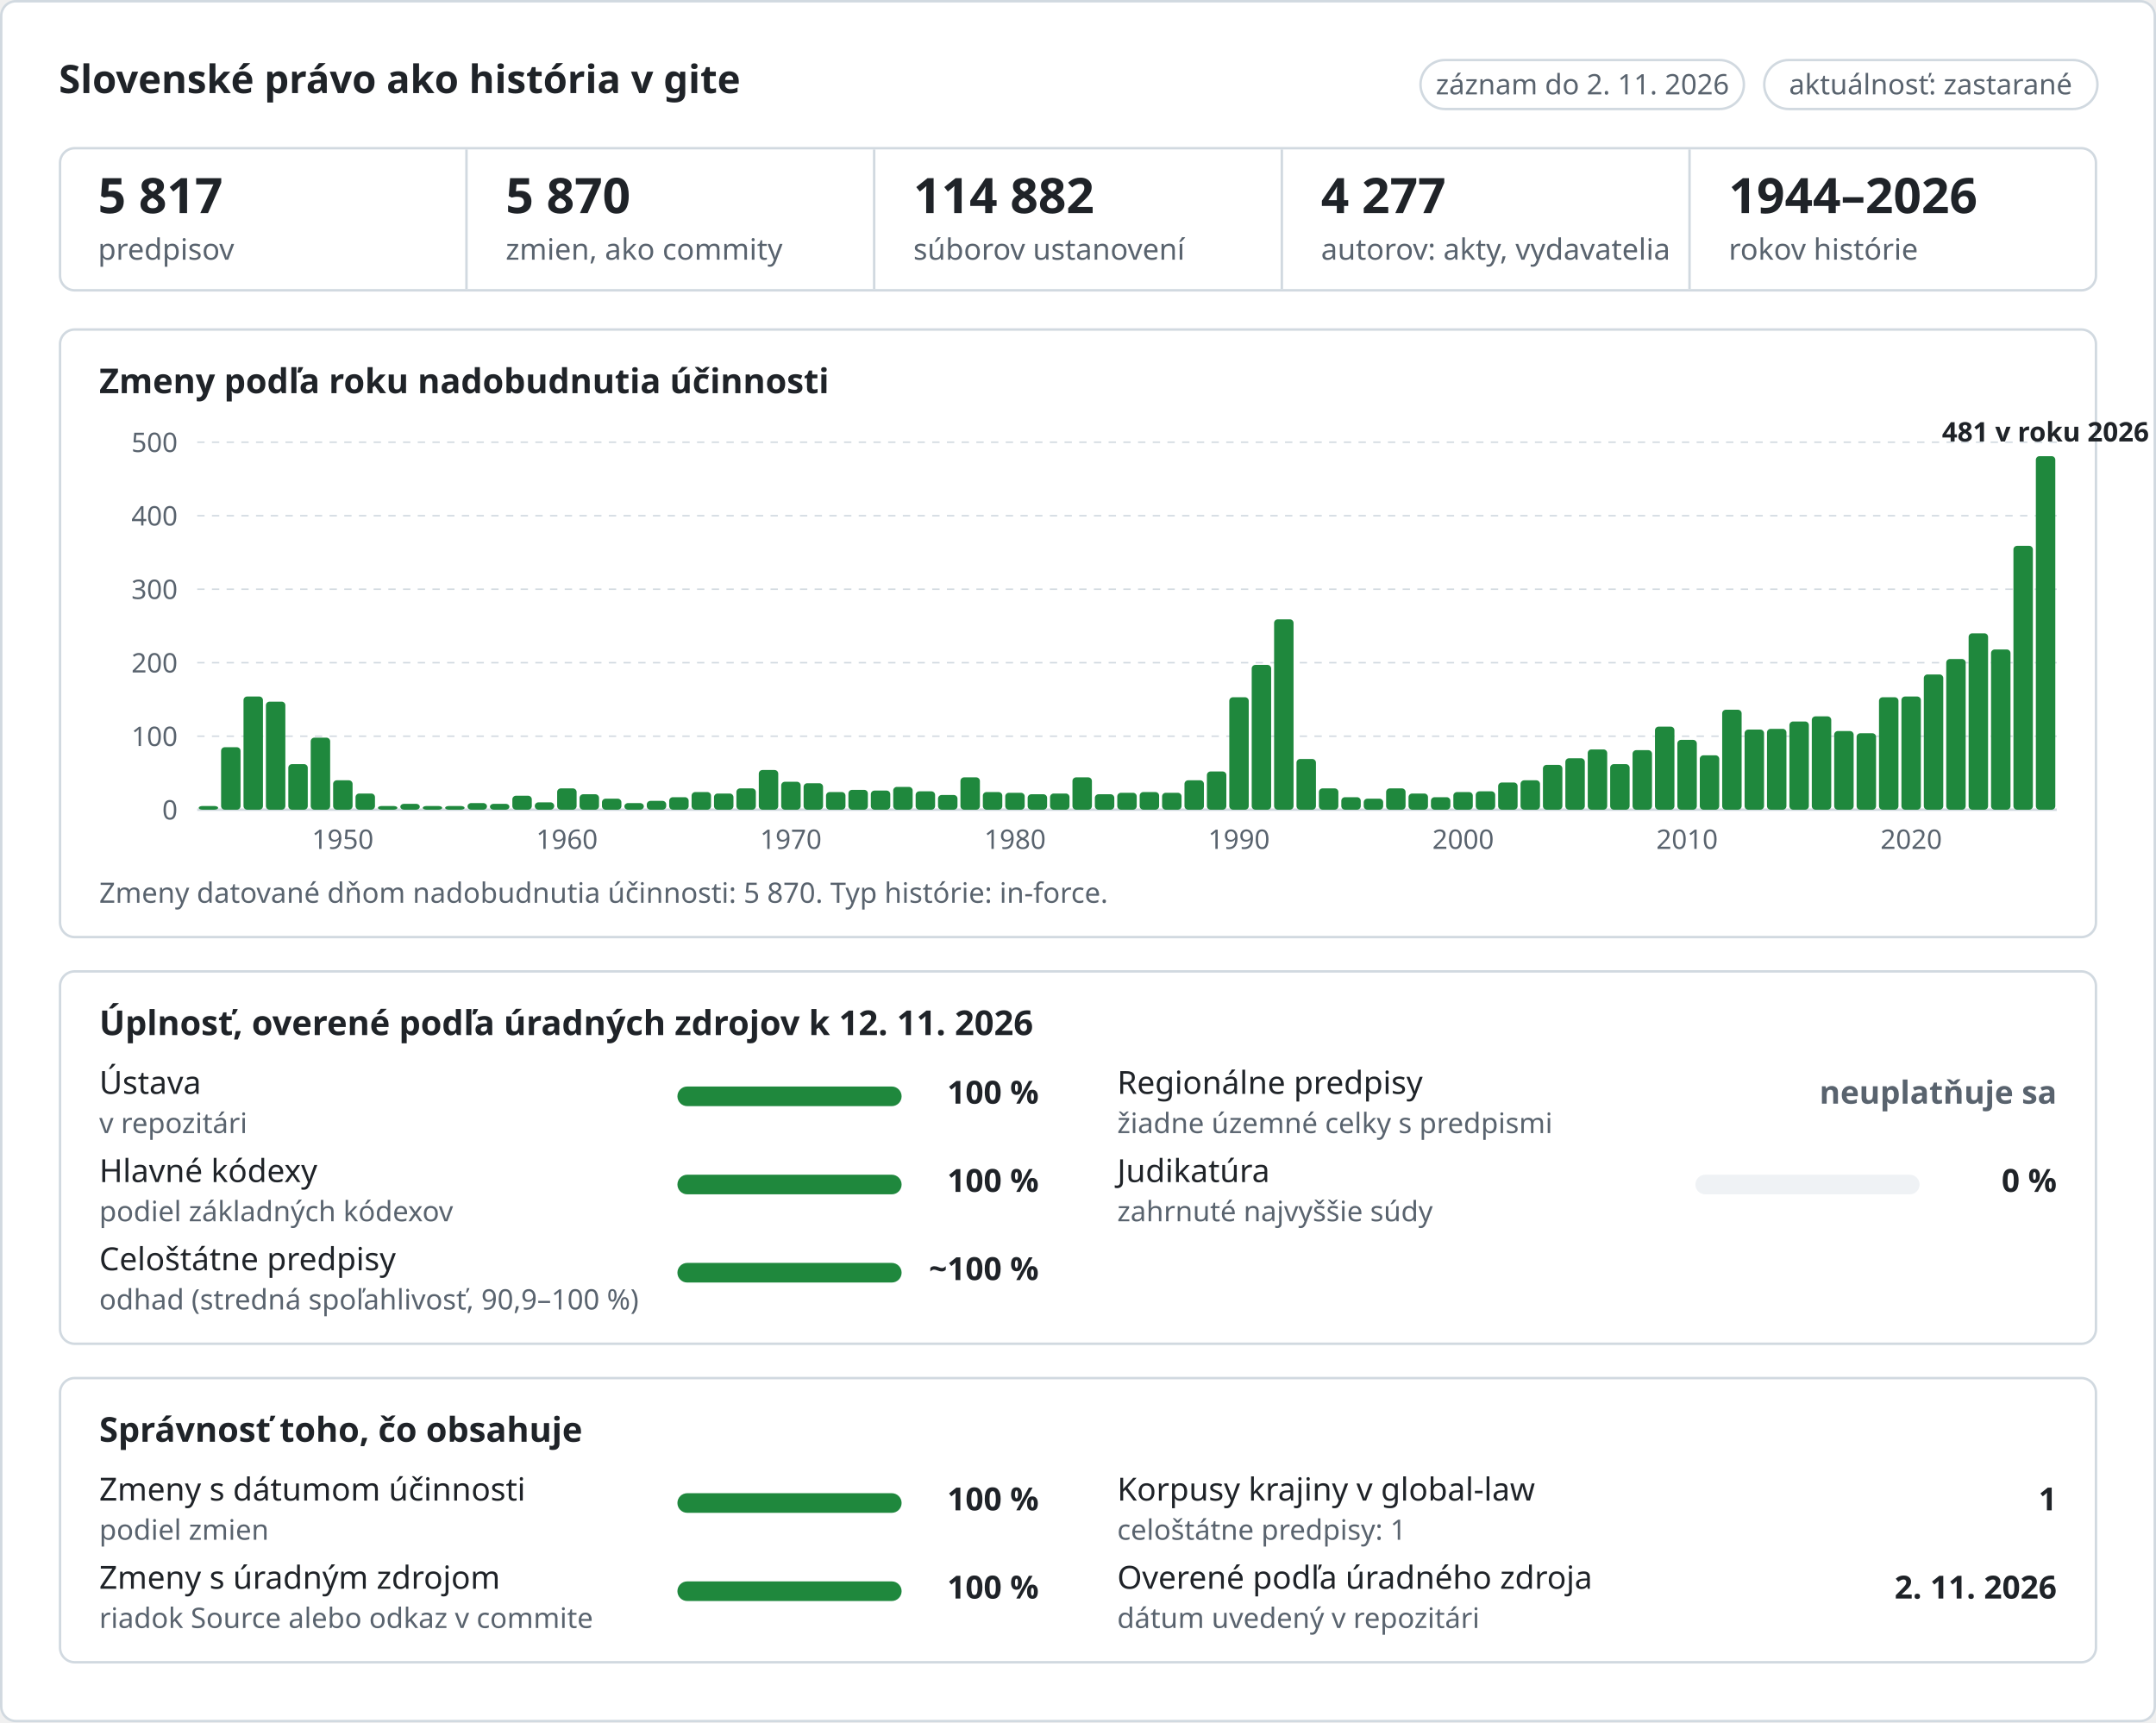
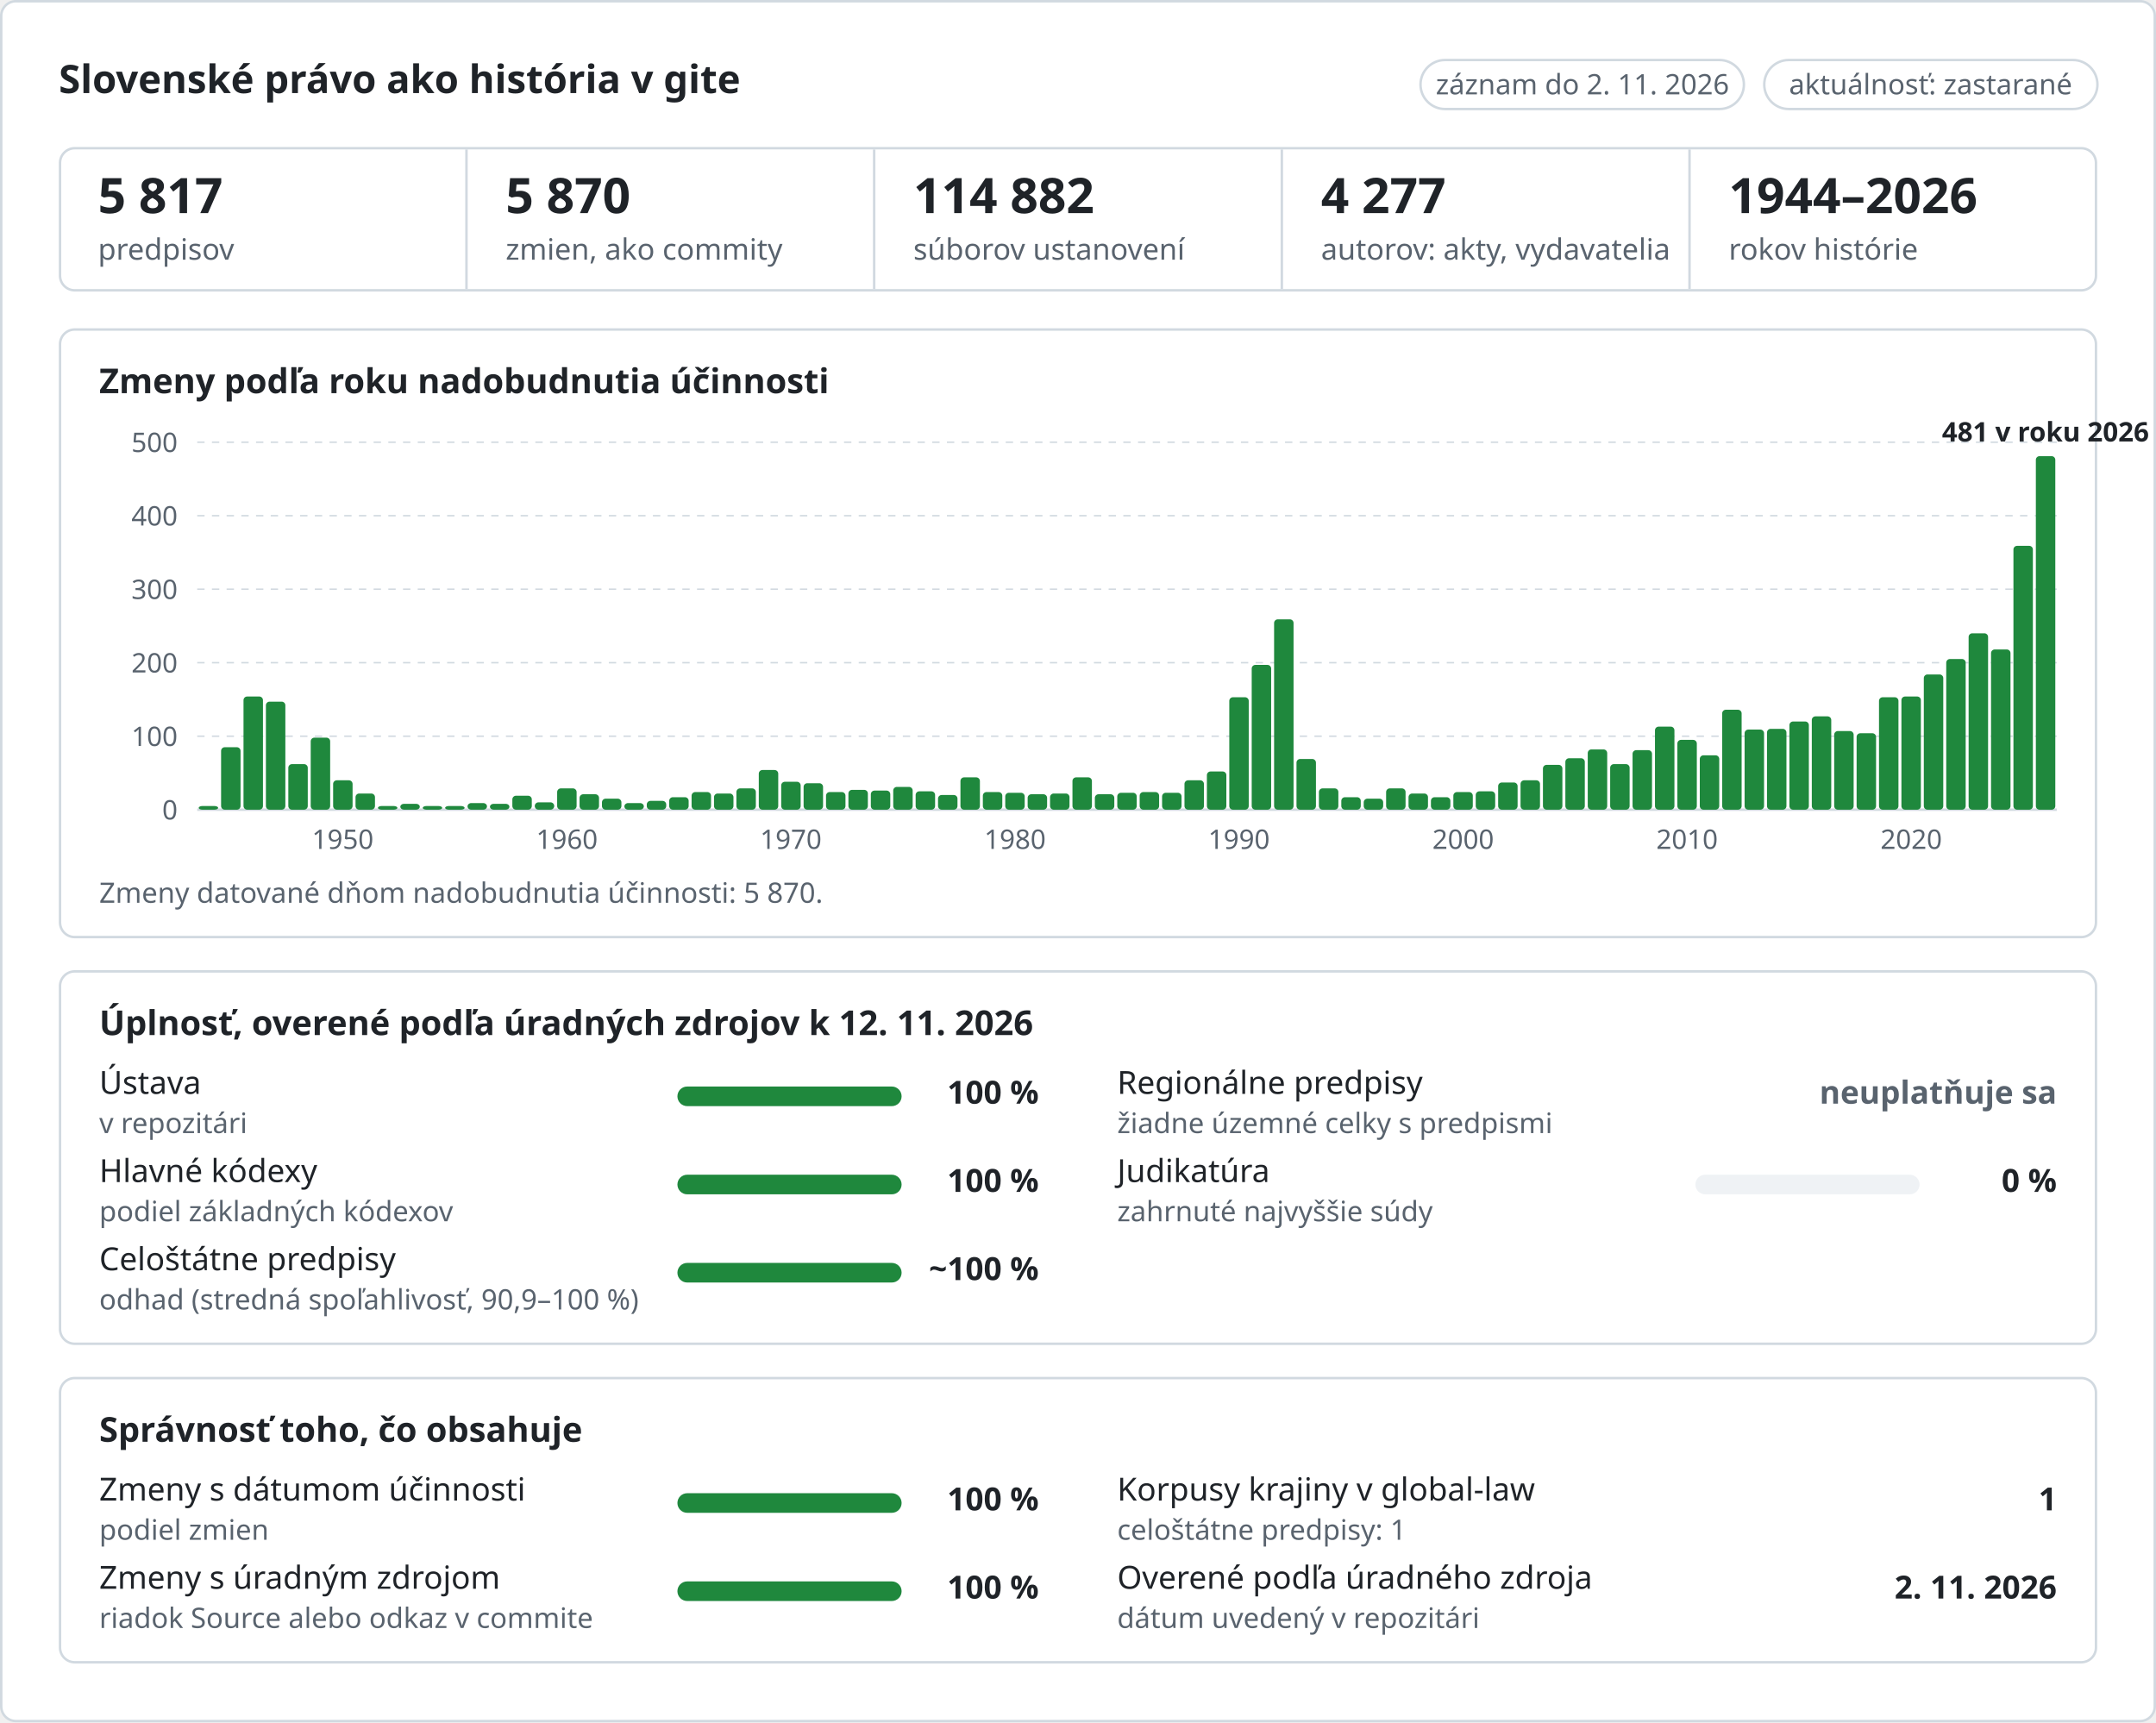
<svg xmlns="http://www.w3.org/2000/svg" width="880" height="703" viewBox="0 0 880 703" font-family="-apple-system,BlinkMacSystemFont,Segoe UI,Noto Sans,Helvetica,Arial,sans-serif">
  <rect x="0.5" y="0.5" width="879" height="702" rx="6" fill="#ffffff" stroke="#d1d9e0" />
  <text x="24" y="38" font-size="16" font-weight="600" fill="#1f2328">Slovenské právo ako história v gite</text>
  <rect x="579.8" y="24.5" width="132" height="20" rx="10" fill="none" stroke="#d1d9e0" />
  <text x="645.9" y="38.5" font-size="11.5" font-weight="500" text-anchor="middle" fill="#59636e">záznam do 2. 11. 2026</text>
  <rect x="720.1" y="24.5" width="136" height="20" rx="10" fill="none" stroke="#d1d9e0" />
  <text x="788.0" y="38.5" font-size="11.5" font-weight="500" text-anchor="middle" fill="#59636e">aktuálnosť: zastarané</text>
  <rect x="24.5" y="60.5" width="831" height="58" rx="6" fill="#ffffff" stroke="#d1d9e0" />
  <text x="40.0" y="87" font-size="20" font-weight="600" fill="#1f2328">5 817</text>
  <text x="40.0" y="106" font-size="12" fill="#59636e">predpisov</text>
  <line x1="190.4" y1="61" x2="190.4" y2="118" stroke="#d1d9e0" />
  <text x="206.4" y="87" font-size="20" font-weight="600" fill="#1f2328">5 870</text>
  <text x="206.4" y="106" font-size="12" fill="#59636e">zmien, ako commity</text>
  <line x1="356.8" y1="61" x2="356.8" y2="118" stroke="#d1d9e0" />
  <text x="372.8" y="87" font-size="20" font-weight="600" fill="#1f2328">114 882</text>
  <text x="372.8" y="106" font-size="12" fill="#59636e">súborov ustanovení</text>
  <line x1="523.2" y1="61" x2="523.2" y2="118" stroke="#d1d9e0" />
  <text x="539.2" y="87" font-size="20" font-weight="600" fill="#1f2328">4 277</text>
  <text x="539.2" y="106" font-size="12" fill="#59636e">autorov: akty, vydavatelia</text>
  <line x1="689.6" y1="61" x2="689.6" y2="118" stroke="#d1d9e0" />
  <text x="705.6" y="87" font-size="20" font-weight="600" fill="#1f2328">1944–2026</text>
  <text x="705.6" y="106" font-size="12" fill="#59636e">rokov histórie</text>
  <rect x="24.5" y="134.5" width="831" height="248" rx="6" fill="#ffffff" stroke="#d1d9e0" />
  <text x="40.5" y="160.5" font-size="14" font-weight="600" fill="#1f2328">Zmeny podľa roku nadobudnutia účinnosti</text>
  <line x1="80.5" y1="330.5" x2="839.5" y2="330.5" stroke="#d1d9e0" stroke-width="1" />
  <text x="72.5" y="334.5" font-size="11" text-anchor="end" fill="#59636e">0</text>
  <line x1="80.5" y1="300.5" x2="839.5" y2="300.5" stroke="#d1d9e0" stroke-width="0.6" stroke-dasharray="3 3" />
  <text x="72.5" y="304.5" font-size="11" text-anchor="end" fill="#59636e">100</text>
  <line x1="80.5" y1="270.5" x2="839.5" y2="270.5" stroke="#d1d9e0" stroke-width="0.6" stroke-dasharray="3 3" />
  <text x="72.5" y="274.5" font-size="11" text-anchor="end" fill="#59636e">200</text>
  <line x1="80.5" y1="240.5" x2="839.5" y2="240.5" stroke="#d1d9e0" stroke-width="0.6" stroke-dasharray="3 3" />
  <text x="72.5" y="244.5" font-size="11" text-anchor="end" fill="#59636e">300</text>
  <line x1="80.5" y1="210.5" x2="839.5" y2="210.5" stroke="#d1d9e0" stroke-width="0.6" stroke-dasharray="3 3" />
  <text x="72.5" y="214.5" font-size="11" text-anchor="end" fill="#59636e">400</text>
  <line x1="80.5" y1="180.5" x2="839.5" y2="180.5" stroke="#d1d9e0" stroke-width="0.6" stroke-dasharray="3 3" />
  <text x="72.5" y="184.5" font-size="11" text-anchor="end" fill="#59636e">500</text>
  <rect x="81.10" y="329.0" width="7.94" height="1.5" rx="1.5" fill="#1f883d" />
  <rect x="90.24" y="305.0" width="7.94" height="25.5" rx="1.5" fill="#1f883d" />
  <rect x="99.39" y="284.3" width="7.94" height="46.2" rx="1.5" fill="#1f883d" />
  <rect x="108.53" y="286.4" width="7.94" height="44.1" rx="1.5" fill="#1f883d" />
  <rect x="117.68" y="311.9" width="7.94" height="18.6" rx="1.5" fill="#1f883d" />
  <rect x="126.82" y="301.1" width="7.94" height="29.4" rx="1.5" fill="#1f883d" />
  <rect x="135.97" y="318.5" width="7.94" height="12.0" rx="1.5" fill="#1f883d" />
  <text x="139.9" y="346.5" font-size="11" text-anchor="middle" fill="#59636e">1950</text>
  <rect x="145.11" y="323.9" width="7.94" height="6.6" rx="1.5" fill="#1f883d" />
  <rect x="154.26" y="329.0" width="7.94" height="1.5" rx="1.5" fill="#1f883d" />
  <rect x="163.40" y="328.1" width="7.94" height="2.4" rx="1.5" fill="#1f883d" />
  <rect x="172.55" y="329.0" width="7.94" height="1.5" rx="1.5" fill="#1f883d" />
  <rect x="181.69" y="329.0" width="7.94" height="1.5" rx="1.5" fill="#1f883d" />
  <rect x="190.83" y="327.8" width="7.94" height="2.7" rx="1.5" fill="#1f883d" />
  <rect x="199.98" y="328.1" width="7.94" height="2.4" rx="1.5" fill="#1f883d" />
  <rect x="209.12" y="324.8" width="7.94" height="5.7" rx="1.5" fill="#1f883d" />
  <rect x="218.27" y="327.5" width="7.94" height="3.0" rx="1.5" fill="#1f883d" />
  <rect x="227.41" y="321.8" width="7.94" height="8.7" rx="1.5" fill="#1f883d" />
  <text x="231.4" y="346.5" font-size="11" text-anchor="middle" fill="#59636e">1960</text>
  <rect x="236.56" y="324.2" width="7.94" height="6.3" rx="1.5" fill="#1f883d" />
  <rect x="245.70" y="326.0" width="7.94" height="4.5" rx="1.5" fill="#1f883d" />
  <rect x="254.85" y="327.8" width="7.94" height="2.7" rx="1.5" fill="#1f883d" />
  <rect x="263.99" y="326.9" width="7.94" height="3.6" rx="1.5" fill="#1f883d" />
  <rect x="273.14" y="325.4" width="7.94" height="5.1" rx="1.5" fill="#1f883d" />
  <rect x="282.28" y="323.3" width="7.94" height="7.2" rx="1.5" fill="#1f883d" />
  <rect x="291.43" y="323.9" width="7.94" height="6.6" rx="1.5" fill="#1f883d" />
  <rect x="300.57" y="321.8" width="7.94" height="8.7" rx="1.5" fill="#1f883d" />
  <rect x="309.71" y="314.3" width="7.94" height="16.2" rx="1.5" fill="#1f883d" />
  <rect x="318.86" y="319.1" width="7.94" height="11.4" rx="1.5" fill="#1f883d" />
  <text x="322.8" y="346.5" font-size="11" text-anchor="middle" fill="#59636e">1970</text>
  <rect x="328.00" y="319.7" width="7.94" height="10.8" rx="1.5" fill="#1f883d" />
  <rect x="337.15" y="323.3" width="7.94" height="7.2" rx="1.5" fill="#1f883d" />
  <rect x="346.29" y="322.4" width="7.94" height="8.1" rx="1.5" fill="#1f883d" />
  <rect x="355.44" y="322.7" width="7.94" height="7.8" rx="1.5" fill="#1f883d" />
  <rect x="364.58" y="321.2" width="7.94" height="9.3" rx="1.5" fill="#1f883d" />
  <rect x="373.73" y="323.0" width="7.94" height="7.5" rx="1.5" fill="#1f883d" />
  <rect x="382.87" y="324.5" width="7.94" height="6.0" rx="1.5" fill="#1f883d" />
  <rect x="392.02" y="317.3" width="7.94" height="13.2" rx="1.5" fill="#1f883d" />
  <rect x="401.16" y="323.3" width="7.94" height="7.2" rx="1.5" fill="#1f883d" />
  <rect x="410.30" y="323.6" width="7.94" height="6.9" rx="1.5" fill="#1f883d" />
  <text x="414.3" y="346.5" font-size="11" text-anchor="middle" fill="#59636e">1980</text>
  <rect x="419.45" y="324.2" width="7.94" height="6.3" rx="1.5" fill="#1f883d" />
  <rect x="428.59" y="323.9" width="7.94" height="6.6" rx="1.5" fill="#1f883d" />
  <rect x="437.74" y="317.3" width="7.94" height="13.2" rx="1.5" fill="#1f883d" />
  <rect x="446.88" y="324.2" width="7.94" height="6.3" rx="1.5" fill="#1f883d" />
  <rect x="456.03" y="323.6" width="7.94" height="6.9" rx="1.5" fill="#1f883d" />
  <rect x="465.17" y="323.3" width="7.94" height="7.2" rx="1.5" fill="#1f883d" />
  <rect x="474.32" y="323.6" width="7.94" height="6.9" rx="1.5" fill="#1f883d" />
  <rect x="483.46" y="318.5" width="7.94" height="12.0" rx="1.5" fill="#1f883d" />
  <rect x="492.61" y="314.9" width="7.94" height="15.6" rx="1.5" fill="#1f883d" />
  <rect x="501.75" y="284.6" width="7.94" height="45.9" rx="1.5" fill="#1f883d" />
  <text x="505.7" y="346.5" font-size="11" text-anchor="middle" fill="#59636e">1990</text>
  <rect x="510.90" y="271.4" width="7.94" height="59.1" rx="1.5" fill="#1f883d" />
  <rect x="520.04" y="252.8" width="7.94" height="77.7" rx="1.5" fill="#1f883d" />
  <rect x="529.18" y="309.8" width="7.94" height="20.7" rx="1.5" fill="#1f883d" />
  <rect x="538.33" y="321.8" width="7.94" height="8.7" rx="1.5" fill="#1f883d" />
  <rect x="547.47" y="325.4" width="7.94" height="5.1" rx="1.5" fill="#1f883d" />
  <rect x="556.62" y="326.0" width="7.94" height="4.5" rx="1.5" fill="#1f883d" />
  <rect x="565.76" y="321.8" width="7.94" height="8.7" rx="1.5" fill="#1f883d" />
  <rect x="574.91" y="323.9" width="7.94" height="6.6" rx="1.5" fill="#1f883d" />
  <rect x="584.05" y="325.4" width="7.94" height="5.1" rx="1.5" fill="#1f883d" />
  <rect x="593.20" y="323.3" width="7.94" height="7.2" rx="1.5" fill="#1f883d" />
  <text x="597.2" y="346.5" font-size="11" text-anchor="middle" fill="#59636e">2000</text>
  <rect x="602.34" y="323.0" width="7.94" height="7.5" rx="1.5" fill="#1f883d" />
  <rect x="611.49" y="319.4" width="7.94" height="11.1" rx="1.5" fill="#1f883d" />
  <rect x="620.63" y="318.5" width="7.94" height="12.0" rx="1.5" fill="#1f883d" />
  <rect x="629.77" y="312.2" width="7.94" height="18.3" rx="1.5" fill="#1f883d" />
  <rect x="638.92" y="309.5" width="7.94" height="21.0" rx="1.5" fill="#1f883d" />
  <rect x="648.06" y="305.9" width="7.94" height="24.6" rx="1.5" fill="#1f883d" />
  <rect x="657.21" y="311.9" width="7.94" height="18.6" rx="1.5" fill="#1f883d" />
  <rect x="666.35" y="306.2" width="7.94" height="24.3" rx="1.5" fill="#1f883d" />
  <rect x="675.50" y="296.6" width="7.94" height="33.9" rx="1.5" fill="#1f883d" />
  <rect x="684.64" y="302.0" width="7.94" height="28.5" rx="1.5" fill="#1f883d" />
  <text x="688.6" y="346.5" font-size="11" text-anchor="middle" fill="#59636e">2010</text>
  <rect x="693.79" y="308.3" width="7.94" height="22.2" rx="1.5" fill="#1f883d" />
  <rect x="702.93" y="289.7" width="7.94" height="40.8" rx="1.5" fill="#1f883d" />
  <rect x="712.08" y="297.8" width="7.94" height="32.7" rx="1.5" fill="#1f883d" />
  <rect x="721.22" y="297.5" width="7.94" height="33.0" rx="1.5" fill="#1f883d" />
  <rect x="730.37" y="294.5" width="7.94" height="36.0" rx="1.5" fill="#1f883d" />
  <rect x="739.51" y="292.4" width="7.94" height="38.1" rx="1.5" fill="#1f883d" />
  <rect x="748.65" y="298.4" width="7.94" height="32.1" rx="1.5" fill="#1f883d" />
  <rect x="757.80" y="299.3" width="7.94" height="31.2" rx="1.5" fill="#1f883d" />
  <rect x="766.94" y="284.6" width="7.94" height="45.9" rx="1.5" fill="#1f883d" />
  <rect x="776.09" y="284.3" width="7.94" height="46.2" rx="1.5" fill="#1f883d" />
  <text x="780.1" y="346.5" font-size="11" text-anchor="middle" fill="#59636e">2020</text>
  <rect x="785.23" y="275.3" width="7.94" height="55.2" rx="1.5" fill="#1f883d" />
  <rect x="794.38" y="269.0" width="7.94" height="61.5" rx="1.5" fill="#1f883d" />
  <rect x="803.52" y="258.5" width="7.94" height="72.0" rx="1.5" fill="#1f883d" />
  <rect x="812.67" y="265.1" width="7.94" height="65.4" rx="1.5" fill="#1f883d" />
  <rect x="821.81" y="222.8" width="7.94" height="107.7" rx="1.5" fill="#1f883d" />
  <rect x="830.96" y="186.2" width="7.94" height="144.3" rx="1.5" fill="#1f883d" />
  <text x="834.9" y="180.2" font-size="11" font-weight="600" text-anchor="middle" fill="#1f2328">481 v roku 2026</text>
-   <text x="40.5" y="368.5" font-size="11.5" fill="#59636e">Zmeny datované dňom nadobudnutia účinnosti: 5 870. Typ histórie: in-force.</text>
+   <text x="40.5" y="368.5" font-size="11.5" fill="#59636e">Zmeny datované dňom nadobudnutia účinnosti: 5 870.</text>
  <rect x="24.5" y="396.5" width="831" height="152" rx="6" fill="#ffffff" stroke="#d1d9e0" />
  <text x="40.5" y="422.5" font-size="14" font-weight="600" fill="#1f2328">Úplnosť, overené podľa úradných zdrojov k 12. 11. 2026</text>
  <text x="40.5" y="446.5" font-size="13" fill="#1f2328">Ústava</text>
  <text x="40.5" y="462.5" font-size="11.5" fill="#59636e">v repozitári</text>
  <g>
    <rect x="276.5" y="443.5" width="91.5" height="8" rx="4" fill="#eff2f5" />
    <rect x="276.5" y="443.5" width="91.5" height="8" rx="4" fill="#1f883d" />
  </g>
  <text x="424.0" y="450.5" font-size="13" font-weight="600" text-anchor="end" fill="#1f2328">100 %</text>
  <text x="40.5" y="482.5" font-size="13" fill="#1f2328">Hlavné kódexy</text>
  <text x="40.5" y="498.5" font-size="11.5" fill="#59636e">podiel základných kódexov</text>
  <g>
    <rect x="276.5" y="479.5" width="91.5" height="8" rx="4" fill="#eff2f5" />
    <rect x="276.5" y="479.5" width="91.5" height="8" rx="4" fill="#1f883d" />
  </g>
  <text x="424.0" y="486.5" font-size="13" font-weight="600" text-anchor="end" fill="#1f2328">100 %</text>
  <text x="40.5" y="518.5" font-size="13" fill="#1f2328">Celoštátne predpisy</text>
  <text x="40.5" y="534.5" font-size="11.5" fill="#59636e">odhad (stredná spoľahlivosť, 90,9–100 %)</text>
  <g>
    <rect x="276.5" y="515.5" width="91.5" height="8" rx="4" fill="#eff2f5" />
    <rect x="276.5" y="515.5" width="91.5" height="8" rx="4" fill="#1f883d" />
  </g>
  <text x="424.0" y="522.5" font-size="13" font-weight="600" text-anchor="end" fill="#1f2328">~100 %</text>
  <text x="456.0" y="446.5" font-size="13" fill="#1f2328">Regionálne predpisy</text>
  <text x="456.0" y="462.5" font-size="11.5" fill="#59636e">žiadne územné celky s predpismi</text>
  <text x="839.5" y="450.5" font-size="13" font-weight="600" text-anchor="end" fill="#59636e">neuplatňuje sa</text>
  <text x="456.0" y="482.5" font-size="13" fill="#1f2328">Judikatúra</text>
  <text x="456.0" y="498.5" font-size="11.5" fill="#59636e">zahrnuté najvyššie súdy</text>
  <g>
    <rect x="692.0" y="479.5" width="91.5" height="8" rx="4" fill="#eff2f5" />
  </g>
  <text x="839.5" y="486.5" font-size="13" font-weight="600" text-anchor="end" fill="#1f2328">0 %</text>
  <rect x="24.5" y="562.5" width="831" height="116" rx="6" fill="#ffffff" stroke="#d1d9e0" />
  <text x="40.5" y="588.5" font-size="14" font-weight="600" fill="#1f2328">Správnosť toho, čo obsahuje</text>
  <text x="40.5" y="612.5" font-size="13" fill="#1f2328">Zmeny s dátumom účinnosti</text>
  <text x="40.5" y="628.5" font-size="11.5" fill="#59636e">podiel zmien</text>
  <g>
    <rect x="276.5" y="609.5" width="91.5" height="8" rx="4" fill="#eff2f5" />
    <rect x="276.5" y="609.5" width="91.5" height="8" rx="4" fill="#1f883d" />
  </g>
  <text x="424.0" y="616.5" font-size="13" font-weight="600" text-anchor="end" fill="#1f2328">100 %</text>
  <text x="40.5" y="648.5" font-size="13" fill="#1f2328">Zmeny s úradným zdrojom</text>
  <text x="40.5" y="664.5" font-size="11.5" fill="#59636e">riadok Source alebo odkaz v commite</text>
  <g>
    <rect x="276.5" y="645.5" width="91.5" height="8" rx="4" fill="#eff2f5" />
    <rect x="276.5" y="645.5" width="91.5" height="8" rx="4" fill="#1f883d" />
  </g>
  <text x="424.0" y="652.5" font-size="13" font-weight="600" text-anchor="end" fill="#1f2328">100 %</text>
  <text x="456.0" y="612.5" font-size="13" fill="#1f2328">Korpusy krajiny v global-law</text>
  <text x="456.0" y="628.5" font-size="11.5" fill="#59636e">celoštátne predpisy: 1</text>
  <text x="839.5" y="616.5" font-size="13" font-weight="600" text-anchor="end" fill="#1f2328">1</text>
  <text x="456.0" y="648.5" font-size="13" fill="#1f2328">Overené podľa úradného zdroja</text>
  <text x="456.0" y="664.5" font-size="11.5" fill="#59636e">dátum uvedený v repozitári</text>
  <text x="839.5" y="652.5" font-size="13" font-weight="600" text-anchor="end" fill="#1f2328">2. 11. 2026</text>
</svg>
